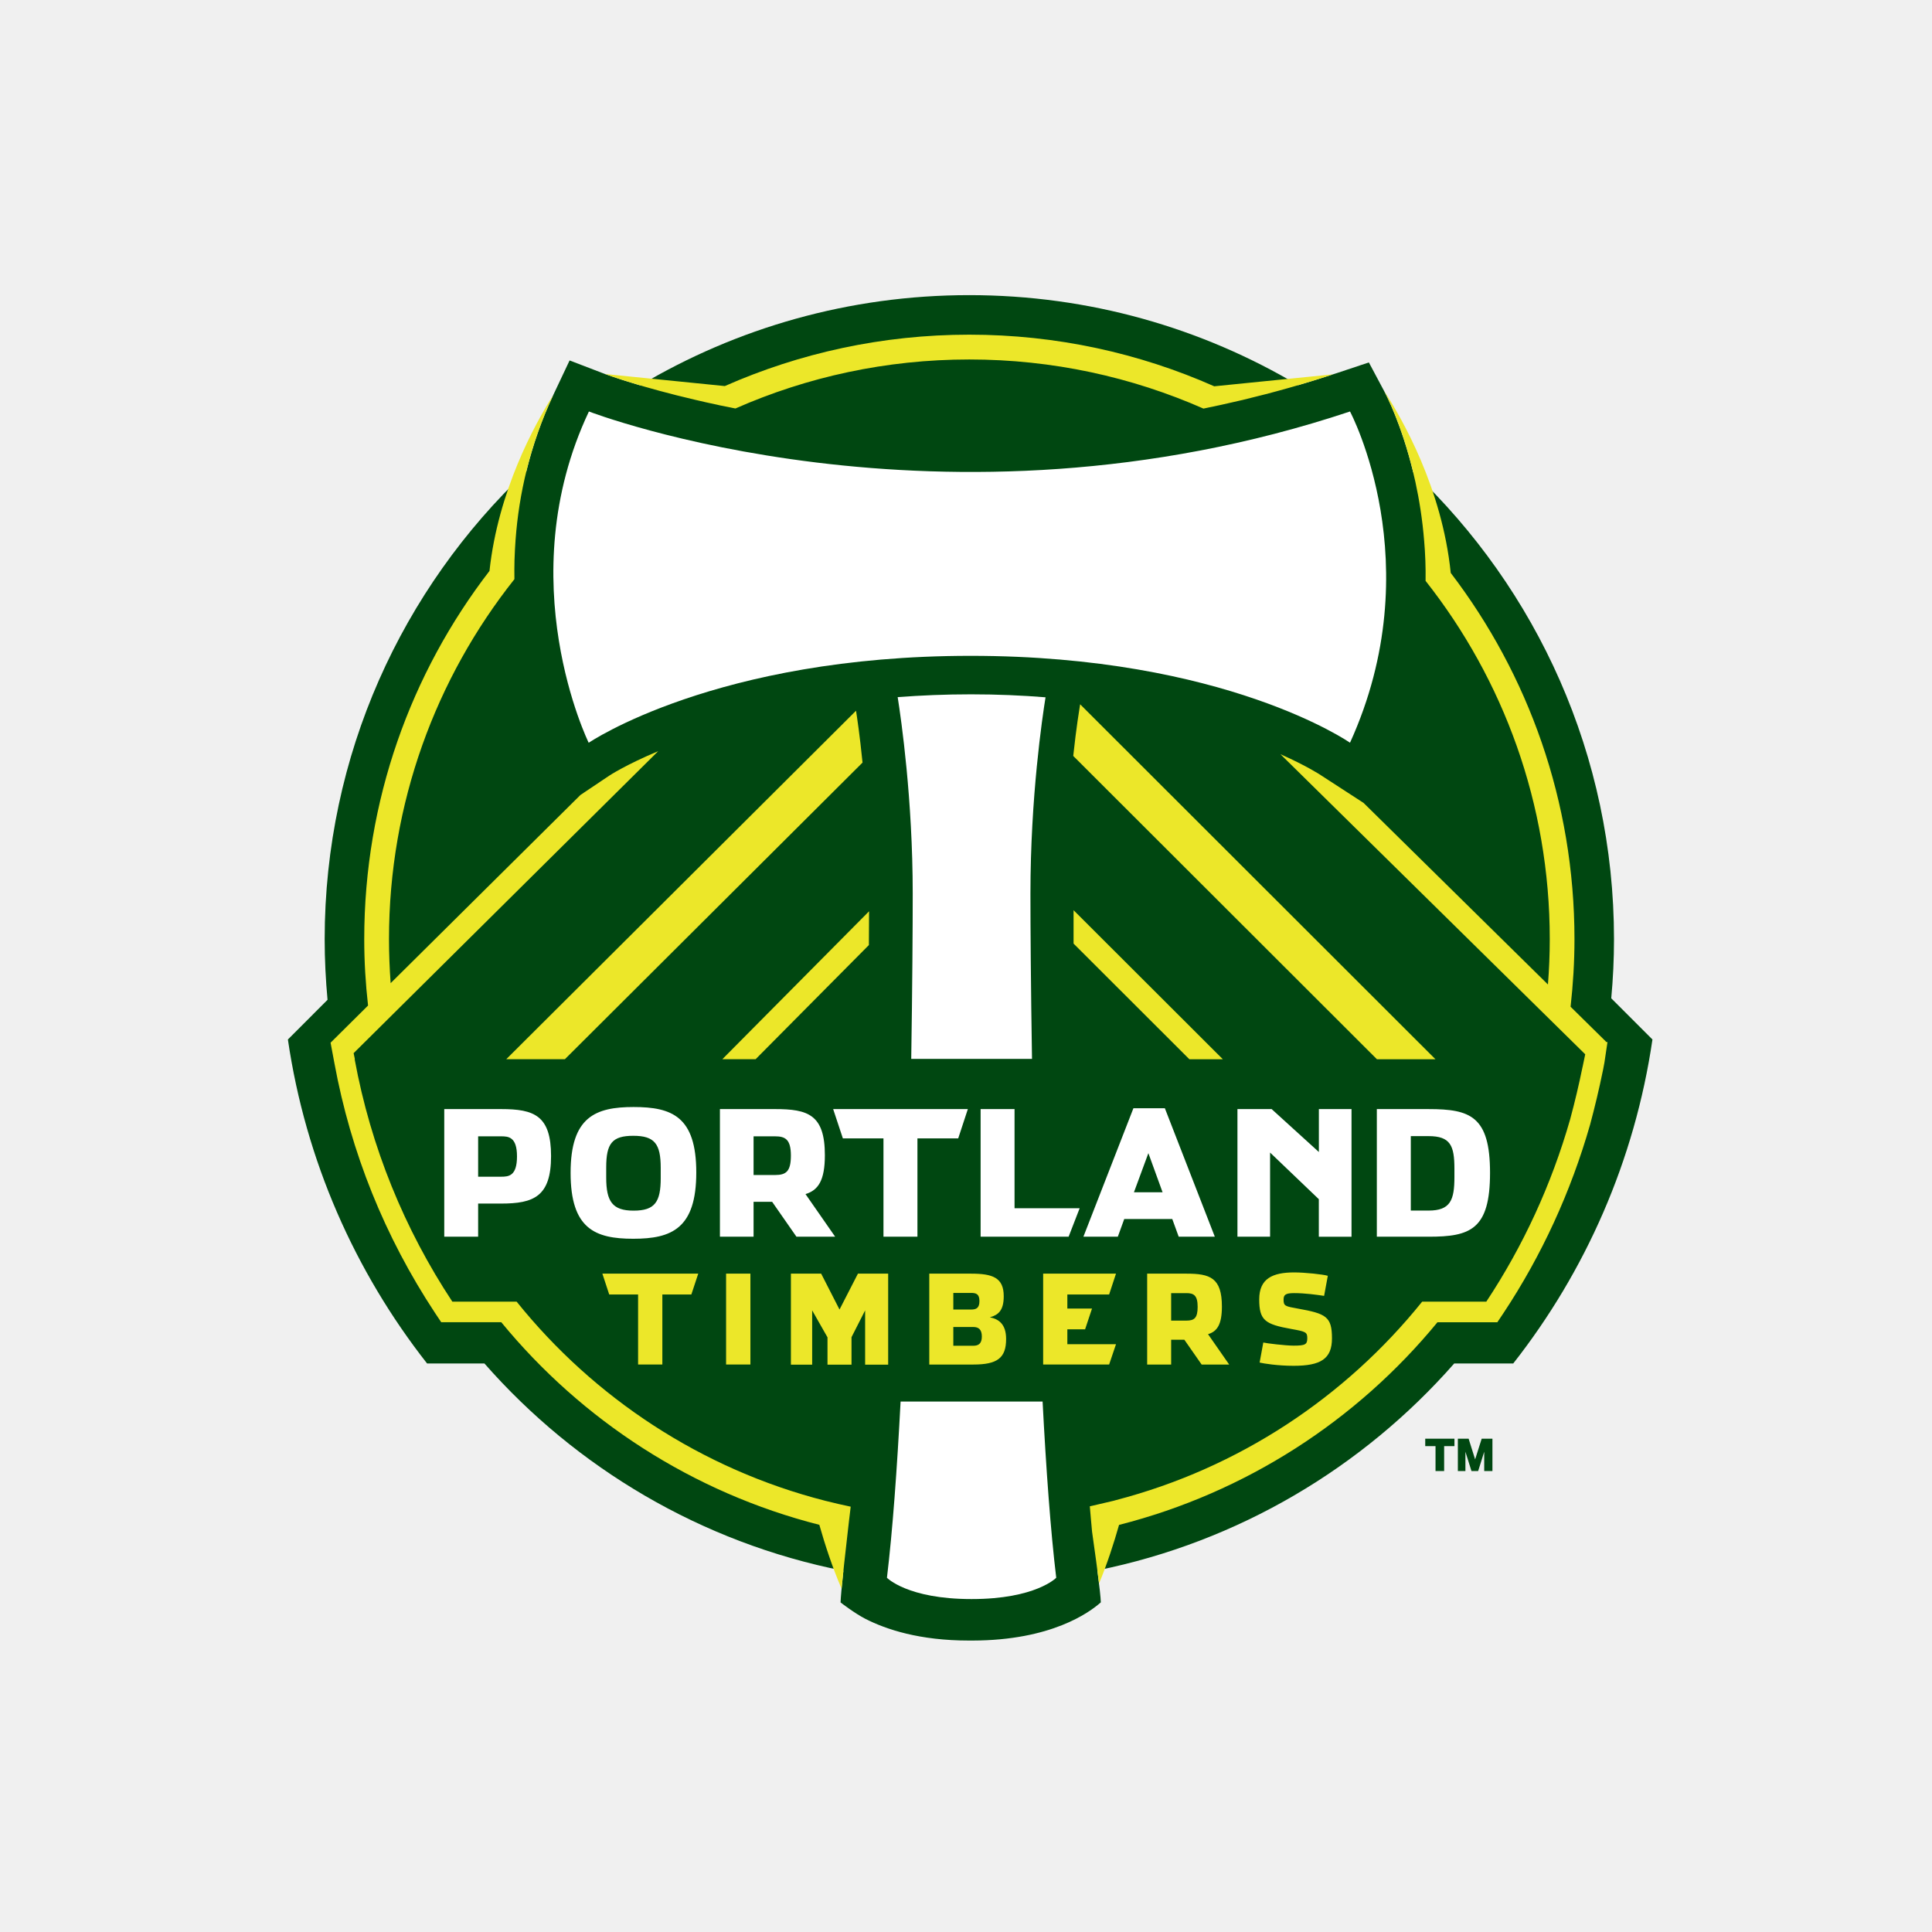
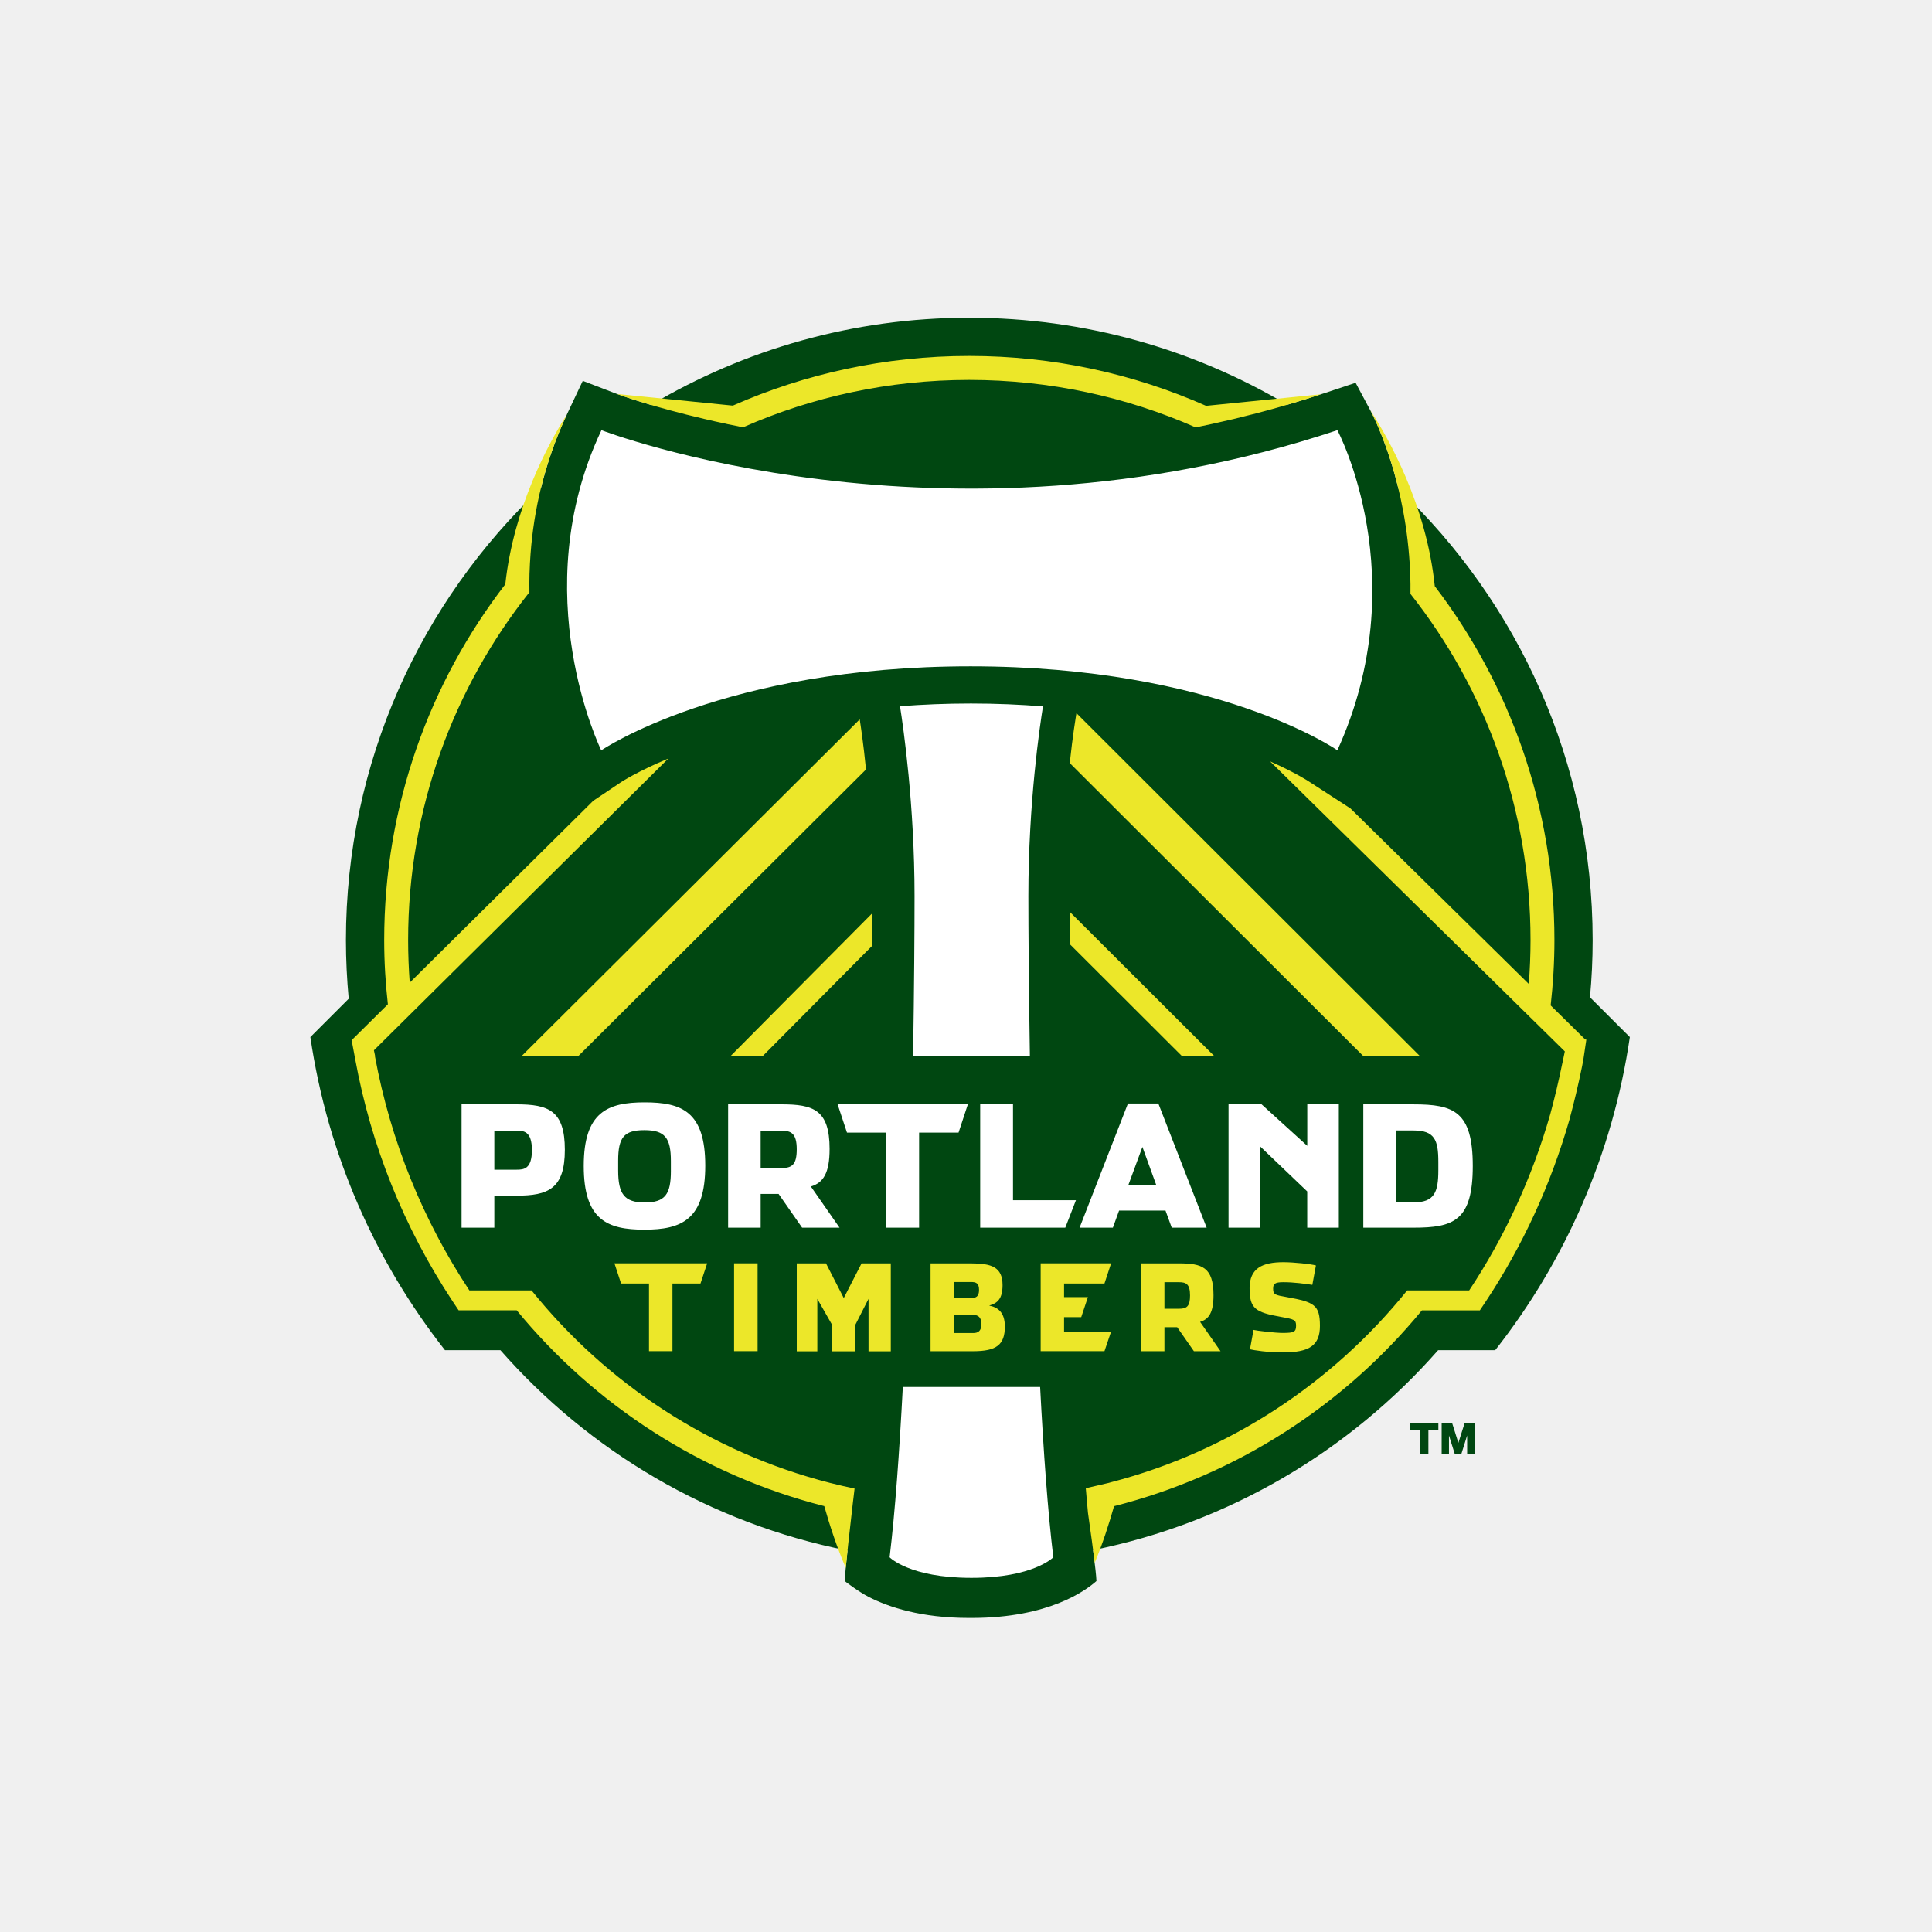
<svg xmlns="http://www.w3.org/2000/svg" width="512px" height="512px" viewBox="0 0 512 512" version="1.1">
  <defs />
  <g id="MLS" stroke="none" stroke-width="1" fill="none" fill-rule="evenodd">
    <g id="portland-timbers">
-       <g transform="translate(75, 78)">
-         <path d="M305.429,305.239 L302.703,305.239 L302.703,303.269 L310.445,303.269 L310.445,305.239 L307.712,305.239 L307.712,311.842 L305.429,311.842" id="Fill-1" fill="#004711" />
-         <path d="M314.955,311.842 L313.351,306.725 L313.351,311.842 L311.347,311.842 L311.347,303.272 L314.201,303.272 L315.924,308.753 L317.662,303.272 L320.51,303.272 L320.51,311.842 L318.332,311.842 L318.332,306.725 L316.727,311.842" id="Fill-2" fill="#004711" />
-         <path d="M351.998,186.563 C352.473,181.403 352.727,176.182 352.727,170.889 C352.724,122.161 332.285,78.217 299.503,47.111 C296.464,34.56 292.38,26.715 291.981,25.958 L287.764,18.046 L279.244,20.887 C275.858,22.011 272.445,23.067 269.026,24.072 C243.508,8.925 213.706,0.213 181.861,0.213 C149.999,0.213 120.168,8.942 94.636,24.125 C88.623,22.351 85.279,21.091 85.159,21.052 L75.949,17.521 L71.743,26.422 C68.47,33.337 66.141,40.201 64.496,46.894 C31.585,78.004 11.047,122.04 11.04,170.891 C11.04,176.308 11.315,181.685 11.801,186.961 L1.295,197.475 C5.991,229.568 19.043,258.946 38.184,283.34 L53.383,283.34 C77.704,311.05 110.878,330.829 148.506,338.272 C148.063,342.415 147.805,345.316 147.76,346.656 C147.936,346.811 151.543,349.574 154.312,350.996 C159.851,353.826 168.688,356.764 181.801,356.764 L182.692,356.764 C203.596,356.733 213.719,349.32 216.732,346.636 C216.694,345.344 216.361,342.4 215.815,338.158 C253.202,330.619 286.173,310.902 310.378,283.34 L326.019,283.34 C345.174,258.946 358.219,229.564 362.916,197.475" id="Fill-3" fill="#004711" />
-         <path d="M182.344,106.003 C175.529,106.003 169.057,106.274 162.895,106.749 C163.833,112.683 166.881,133.832 166.881,158.824 C166.881,167.784 166.782,183.597 166.486,202.615 L198.492,202.615 C198.185,183.597 198.076,167.784 198.076,158.824 C198.076,133.226 201.24,112.006 202.079,106.792 C195.842,106.289 189.282,106.003 182.344,106.003 L182.344,106.003 Z M182.232,95.803 C249.781,95.803 282.768,118.829 282.768,118.829 C304.316,71.449 282.768,31.048 282.768,31.048 C174.586,67.109 81.067,31.048 81.067,31.048 C59.899,75.837 81.011,118.845 81.011,118.845 C81.011,118.845 114.676,95.803 182.23,95.803 L182.232,95.803 Z M204.912,340.113 C203.413,327.685 202.228,311.323 201.298,293.42 L163.666,293.42 C162.729,311.323 161.548,327.685 160.051,340.113 L160.051,340.124 C160.051,340.124 165.481,345.767 182.424,345.767 L182.527,345.767 C199.472,345.767 204.912,340.124 204.912,340.124 L204.908,340.113 L204.912,340.113 L204.908,340.113 L204.912,340.113 L204.912,340.113 Z M168.129,249.741 L168.129,223.678 L178.938,223.678 L181.489,215.921 L145.797,215.921 L148.366,223.678 L159.127,223.678 L159.127,249.741 L168.129,249.741 L168.129,249.741 Z M193.87,215.921 L184.874,215.921 L184.874,249.741 L208.194,249.741 L211.118,242.203 L193.866,242.203 L193.866,215.918 L193.87,215.921 L193.87,215.921 Z M310.436,233.934 C310.436,240.024 309.392,242.814 303.58,242.814 L298.878,242.814 L298.878,223.084 L303.58,223.084 C309.392,223.084 310.436,225.618 310.436,231.723 L310.436,233.934 L310.436,233.934 Z M303.625,215.921 L289.874,215.921 L289.874,249.741 L303.625,249.741 C314.639,249.741 319.874,247.868 319.874,232.811 C319.874,217.809 314.639,215.921 303.625,215.921 L303.625,215.921 Z M274.516,227.297 L262.002,215.921 L252.936,215.921 L252.936,249.741 L261.586,249.741 L261.586,227.441 L274.503,239.797 L274.503,249.743 L283.166,249.743 L283.166,215.921 L274.516,215.921 L274.516,227.297 L274.516,227.297 Z M225.505,237.971 L229.332,227.598 L233.098,237.971 L225.505,237.971 L225.505,237.971 Z M225.369,215.692 L212.114,249.741 L221.235,249.741 L222.936,245.053 L235.664,245.053 L237.37,249.741 L246.939,249.741 L233.699,215.692 L225.369,215.692 L225.369,215.692 Z M57.82,233.839 L51.711,233.839 L51.711,223.138 L57.781,223.138 C59.712,223.138 62.009,223.252 62.009,228.458 C62.009,233.657 59.803,233.839 57.82,233.839 L57.82,233.839 Z M57.82,215.918 L42.733,215.918 L42.733,249.739 L51.711,249.739 L51.711,240.958 L57.781,240.958 C66.427,240.958 71.036,239.115 71.036,228.377 C71.036,217.62 66.562,215.918 57.82,215.918 L57.82,215.918 Z M100.1,234.168 C100.1,240.541 98.564,242.833 92.906,242.833 C87.318,242.833 85.651,240.44 85.651,234.059 L85.651,231.385 C85.651,225.015 87.223,222.998 92.829,222.998 C98.474,222.998 100.098,225.114 100.098,231.502 L100.098,234.168 L100.1,234.168 L100.1,234.168 Z M92.906,215.372 C82.803,215.372 76.215,217.981 76.215,232.811 C76.215,247.661 82.712,250.283 92.831,250.283 C102.989,250.283 109.521,247.573 109.521,232.721 C109.521,217.901 103.081,215.372 92.906,215.372 L92.906,215.372 Z M130.401,233.394 L124.704,233.394 L124.704,223.138 L130.358,223.138 C133.083,223.138 134.593,223.903 134.593,228.235 C134.593,232.409 133.356,233.392 130.403,233.392 L130.401,233.394 Z M143.598,228.142 C143.598,217.4 139.145,215.918 130.403,215.918 L115.788,215.918 L115.788,249.737 L124.705,249.737 L124.705,240.491 L129.625,240.491 L136.065,249.737 L146.321,249.737 L138.468,238.446 C141.854,237.424 143.598,234.807 143.598,228.142 L143.598,228.142 Z" id="Fill-4" fill="#FFFFFF" />
-         <path d="M151.856,110.347 L59.163,202.699 L74.705,202.699 L153.579,124.094 C152.853,116.823 152.103,111.92 151.856,110.347 L151.856,110.347 Z M100.53,283.608 L100.53,265.053 L108.215,265.053 L110.043,259.522 L84.633,259.522 L86.448,265.053 L94.101,265.053 L94.101,283.608 L100.53,283.608 L100.53,283.608 Z M220.751,278.234 L207.859,278.234 L207.859,274.277 L212.565,274.277 L214.395,268.78 L207.859,268.78 L207.859,265.049 L218.932,265.049 L220.751,259.522 L201.446,259.522 L201.446,283.608 L218.932,283.608 L220.751,278.234 L220.751,278.234 Z M117.421,283.608 L123.865,283.608 L123.865,259.52 L117.421,259.52 L117.421,283.608 Z M143.684,319.721 C110.96,311.354 82.438,292.493 61.91,266.946 L44.872,266.946 C32.243,247.82 23.277,226.069 18.986,202.699 L19.046,202.699 L18.711,201.098 L99.425,121.07 C90.926,124.632 86.576,127.471 86.461,127.556 L78.823,132.677 L28.527,182.545 C28.245,178.698 28.088,174.805 28.088,170.891 C28.088,134.834 40.521,101.696 61.326,75.484 C61.298,73.822 61.308,72.14 61.349,70.419 L61.362,70.176 C61.414,68.494 61.502,66.776 61.633,65.038 C62.518,53.008 65.4,39.95 71.629,26.682 C66.618,34.593 57.004,52.135 54.718,73.305 C33.909,100.317 21.527,134.165 21.527,170.891 C21.527,176.842 21.883,182.696 22.538,188.477 L12.582,198.35 L12.638,198.402 L12.621,198.406 L13.611,203.69 C17.976,227.433 26.954,249.722 40.297,269.956 L41.932,272.404 L57.844,272.404 C79.171,298.387 108.531,317.545 142.133,326.094 C143.613,331.317 145.576,337.348 148.027,343.021 C148.351,339.64 148.909,334.444 149.676,327.831 L150.024,324.788 L150.108,324.115 C150.211,323.186 150.323,322.266 150.443,321.283 C148.252,320.825 146.074,320.324 143.915,319.775 L143.683,319.728 L143.684,319.721 Z M147.481,269.042 L142.616,259.53 L134.6,259.53 L134.6,283.654 L140.234,283.654 L140.234,269.264 L144.296,276.408 L144.296,283.654 L150.66,283.654 L150.66,276.365 L154.268,269.264 L154.268,283.654 L160.373,283.654 L160.373,259.53 L152.361,259.53 L147.481,269.042 L147.481,269.042 Z M109.334,27.975 C111.149,28.414 113.08,28.844 115.088,29.259 L115.659,29.399 L118.407,29.945 L118.894,30.053 L119.899,30.253 C138.851,21.898 159.817,17.263 181.863,17.263 C203.954,17.263 224.94,21.915 243.927,30.281 C246.975,29.672 250,28.986 253.009,28.289 L253.977,28.067 L254.398,27.975 L254.375,27.975 C262.464,26.033 270.439,23.79 278.29,21.203 C270.91,21.949 258.473,23.192 246.782,24.371 C226.939,15.583 204.977,10.691 181.865,10.691 C158.809,10.691 136.892,15.566 117.081,24.312 C105.137,23.115 92.505,21.848 85.339,21.119 C86.643,21.601 95.289,24.706 109.336,27.979 L109.334,27.975 Z M267.873,278.61 C265.671,278.61 260.567,277.987 259.785,277.782 L258.812,283.09 C259.82,283.34 263.579,283.951 267.814,283.951 C275.021,283.951 277.985,282.109 277.985,276.682 C277.985,270.907 276.426,270.137 268.959,268.791 C265.619,268.199 265.16,268.111 265.16,266.458 C265.16,265.161 265.619,264.69 267.95,264.69 C270.847,264.69 273.904,265.12 275.902,265.419 L276.885,260.102 C275.672,259.718 270.755,259.204 267.982,259.204 C262.226,259.204 258.707,260.847 258.707,266.339 C258.707,271.909 260.241,272.948 267.228,274.195 C270.994,274.875 271.445,275.008 271.445,276.623 C271.445,278.284 270.923,278.608 267.873,278.608 L267.873,278.61 Z M155.263,172.452 C155.276,169.171 155.299,166.183 155.312,163.499 L116.424,202.703 L125.242,202.703 L155.265,172.45 L155.263,172.452 L155.263,172.452 Z M182.95,278.639 L177.64,278.639 L177.64,273.669 L182.95,273.669 C184.295,273.669 185.199,274.283 185.199,276.197 C185.199,278.081 184.295,278.639 182.95,278.639 L182.95,278.639 Z M177.64,264.638 L182.325,264.638 C183.667,264.638 184.559,264.903 184.559,266.795 C184.559,268.703 183.665,269.042 182.325,269.042 L177.64,269.042 L177.64,264.638 L177.64,264.638 Z M187.336,271.099 C189.583,270.466 191,269.286 191,265.5 C191,260.53 187.98,259.53 182.325,259.53 L171.269,259.53 L171.269,283.617 L182.952,283.617 C189.301,283.617 191.63,281.892 191.63,276.841 C191.63,272.812 189.566,271.552 187.336,271.101 L187.336,271.099 Z M305.408,202.707 L211.247,108.644 L211.066,109.792 C211.06,109.887 210.256,114.515 209.421,122.331 L289.895,202.707 L305.408,202.707 L305.408,202.707 Z M249.059,202.707 L209.507,163.214 L209.507,172.063 L240.192,202.707 L249.059,202.707 L249.059,202.707 Z M235.366,264.692 L239.385,264.692 C241.315,264.692 242.389,265.227 242.389,268.324 C242.389,271.29 241.504,271.974 239.412,271.974 L235.366,271.974 L235.366,264.692 L235.366,264.692 Z M235.366,277.036 L238.861,277.036 L243.448,283.617 L250.743,283.617 L245.141,275.57 C247.56,274.858 248.818,272.985 248.818,268.257 C248.818,260.574 245.644,259.53 239.412,259.53 L229.01,259.53 L229.01,283.617 L235.366,283.617 L235.366,277.036 L235.366,277.036 Z M350.516,198.092 L350.587,198.023 L341.222,188.797 C341.881,182.913 342.251,176.947 342.251,170.896 C342.251,134.398 330.029,100.769 309.461,73.828 C307.169,51.384 296.564,32.917 291.781,25.575 L291.987,25.966 C292.563,27.042 300.588,42.49 302.426,65.438 C302.566,67.036 302.662,68.679 302.725,70.348 L302.738,70.626 C302.794,72.364 302.826,74.125 302.794,75.934 C323.407,102.063 335.702,135.038 335.702,170.895 C335.702,174.939 335.532,178.937 335.221,182.898 L286.355,134.774 L275.115,127.485 C275.01,127.404 271.417,125.021 264.328,121.868 L345.101,201.398 L344.407,204.718 L344.399,204.718 C343.437,209.434 342.341,214.064 341.108,218.62 C336.144,235.979 328.618,252.253 318.886,266.954 L301.889,266.954 C281.495,292.316 253.232,311.083 220.792,319.532 L220.094,319.728 C218.09,320.212 216.082,320.683 214.058,321.136 L213.814,321.184 L214.103,324.547 L214.406,327.898 C215.223,333.644 215.856,338.3 216.262,341.63 C218.44,336.389 220.199,330.905 221.561,326.113 C255.187,317.566 284.59,298.416 305.942,272.41 L321.813,272.41 L323.45,269.963 C333.571,254.677 341.274,237.904 346.39,220.045 C347.634,215.413 348.783,210.615 349.784,205.714 L349.889,205.195 L350.19,203.58 L350.999,198.165 L350.516,198.092 Z" id="Fill-5" fill="#ECE729" />
+       <g transform="translate(81, 84)">
+         <path d="M295.332,294.979 L292.696,294.979 L292.696,293.075 L300.183,293.075 L300.183,294.979 L297.539,294.979 L297.539,301.36 L295.332,301.36" id="Fill-1" fill="#004711" />
+         <path d="M304.543,301.36 L302.993,296.415 L302.993,301.36 L301.055,301.36 L301.055,293.078 L303.814,293.078 L305.48,298.374 L307.161,293.078 L309.915,293.078 L309.915,301.36 L307.809,301.36 L307.809,296.415 L306.257,301.36" id="Fill-2" fill="#004711" />
+         <path d="M340.361,180.292 C340.821,175.305 341.067,170.26 341.067,165.145 C341.063,118.055 321.301,75.588 289.602,45.527 C286.664,33.398 282.714,25.817 282.329,25.086 L278.251,17.44 L270.013,20.185 C266.738,21.271 263.438,22.291 260.133,23.263 C235.458,8.625 206.641,0.206 175.849,0.206 C145.041,0.206 116.195,8.641 91.508,23.314 C85.693,21.6 82.46,20.382 82.344,20.344 L73.439,16.932 L69.371,25.534 C66.207,32.217 63.954,38.85 62.364,45.318 C30.541,75.382 10.682,117.938 10.675,165.147 C10.675,170.381 10.941,175.578 11.411,180.677 L1.252,190.837 C5.793,221.851 18.413,250.242 36.922,273.816 L51.619,273.816 C75.136,300.594 107.212,319.708 143.597,326.901 C143.168,330.906 142.919,333.709 142.875,335.004 C143.045,335.154 146.533,337.824 149.211,339.198 C154.567,341.933 163.112,344.772 175.791,344.772 L176.653,344.772 C196.866,344.742 206.654,337.578 209.567,334.984 C209.531,333.736 209.209,330.891 208.68,326.791 C244.832,319.506 276.713,300.452 300.118,273.816 L315.241,273.816 C333.763,250.242 346.377,221.848 350.919,190.837" id="Fill-3" fill="#004711" />
+         <path d="M176.316,102.44 C169.727,102.44 163.468,102.702 157.51,103.16 C158.417,108.895 161.364,129.333 161.364,153.485 C161.364,162.145 161.268,177.426 160.982,195.805 L191.93,195.805 C191.633,177.426 191.528,162.145 191.528,153.485 C191.528,128.748 194.588,108.241 195.398,103.202 C189.368,102.716 183.025,102.44 176.316,102.44 L176.316,102.44 Z M176.207,92.583 C241.524,92.583 273.42,114.834 273.42,114.834 C294.256,69.047 273.42,30.004 273.42,30.004 C168.815,64.853 78.387,30.004 78.387,30.004 C57.919,73.288 78.333,114.851 78.333,114.851 C78.333,114.851 110.885,92.583 176.206,92.583 L176.207,92.583 Z M198.138,328.68 C196.688,316.67 195.543,300.858 194.644,283.557 L158.256,283.557 C157.349,300.858 156.208,316.67 154.76,328.68 L154.76,328.691 C154.76,328.691 160.011,334.144 176.394,334.144 L176.493,334.144 C192.878,334.144 198.138,328.691 198.138,328.691 L198.134,328.68 L198.138,328.68 L198.134,328.68 L198.138,328.68 L198.138,328.68 Z M162.571,241.346 L162.571,216.16 L173.023,216.16 L175.489,208.664 L140.977,208.664 L143.461,216.16 L153.866,216.16 L153.866,241.346 L162.571,241.346 L162.571,241.346 Z M187.461,208.664 L178.762,208.664 L178.762,241.346 L201.311,241.346 L204.139,234.062 L187.458,234.062 L187.458,208.66 L187.461,208.664 L187.461,208.664 Z M300.174,226.071 C300.174,231.956 299.164,234.652 293.545,234.652 L288.998,234.652 L288.998,215.585 L293.545,215.585 C299.164,215.585 300.174,218.035 300.174,223.934 L300.174,226.071 L300.174,226.071 Z M293.588,208.664 L280.292,208.664 L280.292,241.346 L293.588,241.346 C304.237,241.346 309.3,239.537 309.3,224.985 C309.3,210.488 304.237,208.664 293.588,208.664 L293.588,208.664 Z M265.441,219.657 L253.341,208.664 L244.575,208.664 L244.575,241.346 L252.939,241.346 L252.939,219.796 L265.428,231.737 L265.428,241.348 L273.805,241.348 L273.805,208.664 L265.441,208.664 L265.441,219.657 L265.441,219.657 Z M218.051,229.972 L221.751,219.947 L225.393,229.972 L218.051,229.972 L218.051,229.972 Z M217.919,208.441 L205.102,241.346 L213.922,241.346 L215.566,236.816 L227.873,236.816 L229.523,241.346 L238.776,241.346 L225.973,208.441 L217.919,208.441 L217.919,208.441 Z M55.909,225.979 L50.001,225.979 L50.001,215.638 L55.871,215.638 C57.738,215.638 59.959,215.748 59.959,220.778 C59.959,225.803 57.826,225.979 55.909,225.979 L55.909,225.979 Z M55.909,208.66 L41.32,208.66 L41.32,241.345 L50.001,241.345 L50.001,232.859 L55.871,232.859 C64.231,232.859 68.687,231.078 68.687,220.701 C68.687,210.305 64.361,208.66 55.909,208.66 L55.909,208.66 Z M96.791,226.297 C96.791,232.456 95.306,234.67 89.834,234.67 C84.432,234.67 82.82,232.358 82.82,226.192 L82.82,223.607 C82.82,217.451 84.34,215.502 89.76,215.502 C95.219,215.502 96.789,217.547 96.789,223.721 L96.789,226.297 L96.791,226.297 L96.791,226.297 Z M89.834,208.133 C80.066,208.133 73.696,210.654 73.696,224.985 C73.696,239.336 79.977,241.87 89.762,241.87 C99.584,241.87 105.901,239.251 105.901,224.898 C105.901,210.576 99.673,208.133 89.834,208.133 L89.834,208.133 Z M126.09,225.549 L120.581,225.549 L120.581,215.638 L126.049,215.638 C128.683,215.638 130.143,216.376 130.143,220.563 C130.143,224.597 128.947,225.547 126.092,225.547 L126.09,225.549 Z M138.851,220.473 C138.851,210.092 134.545,208.66 126.092,208.66 L111.96,208.66 L111.96,241.343 L120.583,241.343 L120.583,232.407 L125.34,232.407 L131.567,241.343 L141.484,241.343 L133.89,230.431 C137.165,229.443 138.851,226.914 138.851,220.473 L138.851,220.473 Z" id="Fill-4" fill="#FFFFFF" />
+         <path d="M146.836,106.638 L57.208,195.886 L72.235,195.886 L148.502,119.923 C147.8,112.896 147.074,108.158 146.836,106.638 L146.836,106.638 Z M97.207,274.075 L97.207,256.144 L104.638,256.144 L106.405,250.799 L81.835,250.799 L83.59,256.144 L90.99,256.144 L90.99,274.075 L97.207,274.075 L97.207,274.075 Z M213.453,268.881 L200.987,268.881 L200.987,265.058 L205.538,265.058 L207.307,259.745 L200.987,259.745 L200.987,256.14 L211.695,256.14 L213.453,250.799 L194.787,250.799 L194.787,274.075 L211.695,274.075 L213.453,268.881 L213.453,268.881 Z M113.539,274.075 L119.771,274.075 L119.771,250.797 L113.539,250.797 L113.539,274.075 Z M138.934,308.974 C107.292,300.889 79.713,282.662 59.864,257.973 L43.388,257.973 C31.177,239.49 22.507,218.47 18.359,195.886 L18.417,195.886 L18.093,194.338 L96.138,117 C87.92,120.443 83.713,123.187 83.603,123.268 L76.218,128.217 L27.584,176.409 C27.311,172.691 27.159,168.929 27.159,165.147 C27.159,130.302 39.182,98.278 59.299,72.947 C59.272,71.341 59.281,69.715 59.321,68.052 L59.333,67.817 C59.384,66.191 59.469,64.531 59.596,62.851 C60.452,51.226 63.238,38.607 69.261,25.785 C64.416,33.431 55.12,50.383 52.909,70.841 C32.788,96.945 20.816,129.655 20.816,165.147 C20.816,170.898 21.16,176.555 21.793,182.142 L12.166,191.683 L12.22,191.733 L12.204,191.737 L13.161,196.843 C17.382,219.788 26.063,241.328 38.965,260.881 L40.546,263.248 L55.932,263.248 C76.554,288.357 104.944,306.871 137.435,315.133 C138.866,320.18 140.764,326.009 143.134,331.491 C143.447,328.223 143.986,323.202 144.728,316.811 L145.064,313.871 L145.146,313.22 C145.245,312.323 145.354,311.434 145.47,310.484 C143.351,310.041 141.245,309.557 139.157,309.026 L138.933,308.981 L138.934,308.974 Z M142.606,259.998 L137.901,250.806 L130.15,250.806 L130.15,274.12 L135.598,274.12 L135.598,260.213 L139.526,267.117 L139.526,274.12 L145.679,274.12 L145.679,267.075 L149.168,260.213 L149.168,274.12 L155.071,274.12 L155.071,250.806 L147.324,250.806 L142.606,259.998 L142.606,259.998 Z M105.72,27.035 C107.475,27.459 109.342,27.875 111.283,28.276 L111.835,28.411 L114.493,28.938 L114.963,29.043 L115.935,29.236 C134.261,21.162 154.534,16.683 175.851,16.683 C197.211,16.683 217.504,21.179 235.863,29.264 C238.81,28.675 241.736,28.012 244.645,27.338 L245.581,27.123 L245.988,27.035 L245.966,27.035 C253.787,25.158 261.499,22.99 269.09,20.49 C261.955,21.211 249.928,22.412 238.624,23.552 C219.437,15.059 198.201,10.332 175.853,10.332 C153.559,10.332 132.367,15.043 113.21,23.494 C101.662,22.338 89.447,21.114 82.518,20.409 C83.779,20.875 92.139,23.875 105.722,27.038 L105.72,27.035 Z M259.018,269.245 C256.889,269.245 251.953,268.643 251.197,268.444 L250.256,273.574 C251.231,273.816 254.866,274.407 258.96,274.407 C265.93,274.407 268.795,272.626 268.795,267.382 C268.795,261.801 267.288,261.057 260.067,259.756 C256.838,259.184 256.395,259.099 256.395,257.502 C256.395,256.248 256.838,255.793 259.092,255.793 C261.893,255.793 264.849,256.209 266.782,256.498 L267.732,251.359 C266.559,250.988 261.804,250.492 259.123,250.492 C253.558,250.492 250.154,252.079 250.154,257.386 C250.154,262.769 251.638,263.773 258.394,264.978 C262.036,265.636 262.472,265.764 262.472,267.324 C262.472,268.93 261.967,269.243 259.018,269.243 L259.018,269.245 Z M150.13,166.655 C150.143,163.485 150.165,160.597 150.177,158.003 L112.575,195.89 L121.102,195.89 L150.132,166.653 L150.13,166.655 L150.13,166.655 Z M176.902,269.273 L171.767,269.273 L171.767,264.47 L176.902,264.47 C178.203,264.47 179.077,265.063 179.077,266.913 C179.077,268.733 178.203,269.273 176.902,269.273 L176.902,269.273 Z M171.767,255.743 L176.298,255.743 C177.595,255.743 178.458,255.999 178.458,257.827 C178.458,259.671 177.593,259.998 176.298,259.998 L171.767,259.998 L171.767,255.743 L171.767,255.743 Z M181.143,261.987 C183.316,261.375 184.686,260.235 184.686,256.575 C184.686,251.772 181.766,250.806 176.298,250.806 L165.607,250.806 L165.607,274.084 L176.904,274.084 C183.043,274.084 185.295,272.416 185.295,267.536 C185.295,263.641 183.3,262.424 181.143,261.989 L181.143,261.987 Z M295.312,195.893 L204.264,104.992 L204.088,106.101 C204.083,106.193 203.305,110.666 202.498,118.219 L280.311,195.893 L295.312,195.893 L295.312,195.893 Z M240.826,195.893 L202.581,157.728 L202.581,166.279 L232.252,195.893 L240.826,195.893 L240.826,195.893 Z M227.586,255.795 L231.472,255.795 C233.337,255.795 234.376,256.312 234.376,259.305 C234.376,262.171 233.52,262.832 231.497,262.832 L227.586,262.832 L227.586,255.795 L227.586,255.795 Z M227.586,267.724 L230.965,267.724 L235.4,274.084 L242.454,274.084 L237.037,266.307 C239.377,265.619 240.592,263.809 240.592,259.24 C240.592,251.816 237.524,250.806 231.497,250.806 L221.439,250.806 L221.439,274.084 L227.586,274.084 L227.586,267.724 L227.586,267.724 Z M338.928,191.433 L338.997,191.367 L329.942,182.451 C330.579,176.765 330.937,170.999 330.937,165.152 C330.937,129.881 319.119,97.382 299.231,71.346 C297.015,49.657 286.76,31.81 282.135,24.715 L282.334,25.093 C282.892,26.133 290.652,41.062 292.428,63.238 C292.564,64.782 292.656,66.37 292.718,67.983 L292.73,68.252 C292.785,69.932 292.815,71.634 292.785,73.382 C312.716,98.632 324.604,130.499 324.604,165.15 C324.604,169.059 324.44,172.923 324.139,176.75 L276.888,130.244 L266.02,123.199 C265.919,123.122 262.445,120.819 255.59,117.771 L333.692,194.629 L333.021,197.837 L333.014,197.837 C332.084,202.394 331.024,206.868 329.831,211.272 C325.031,228.047 317.755,243.774 308.344,257.981 L291.909,257.981 C272.19,282.49 244.86,300.627 213.493,308.791 L212.818,308.981 C210.88,309.449 208.939,309.904 206.981,310.341 L206.746,310.388 L207.025,313.638 L207.318,316.876 C208.109,322.429 208.72,326.928 209.113,330.147 C211.219,325.082 212.919,319.782 214.237,315.151 C246.751,306.891 275.182,288.386 295.828,263.253 L311.174,263.253 L312.757,260.889 C322.544,246.117 329.992,229.907 334.939,212.648 C336.142,208.172 337.253,203.536 338.221,198.799 L338.322,198.297 L338.614,196.737 L339.395,191.504 L338.928,191.433 Z" id="Fill-5" fill="#ECE729" />
      </g>
    </g>
  </g>
</svg>
